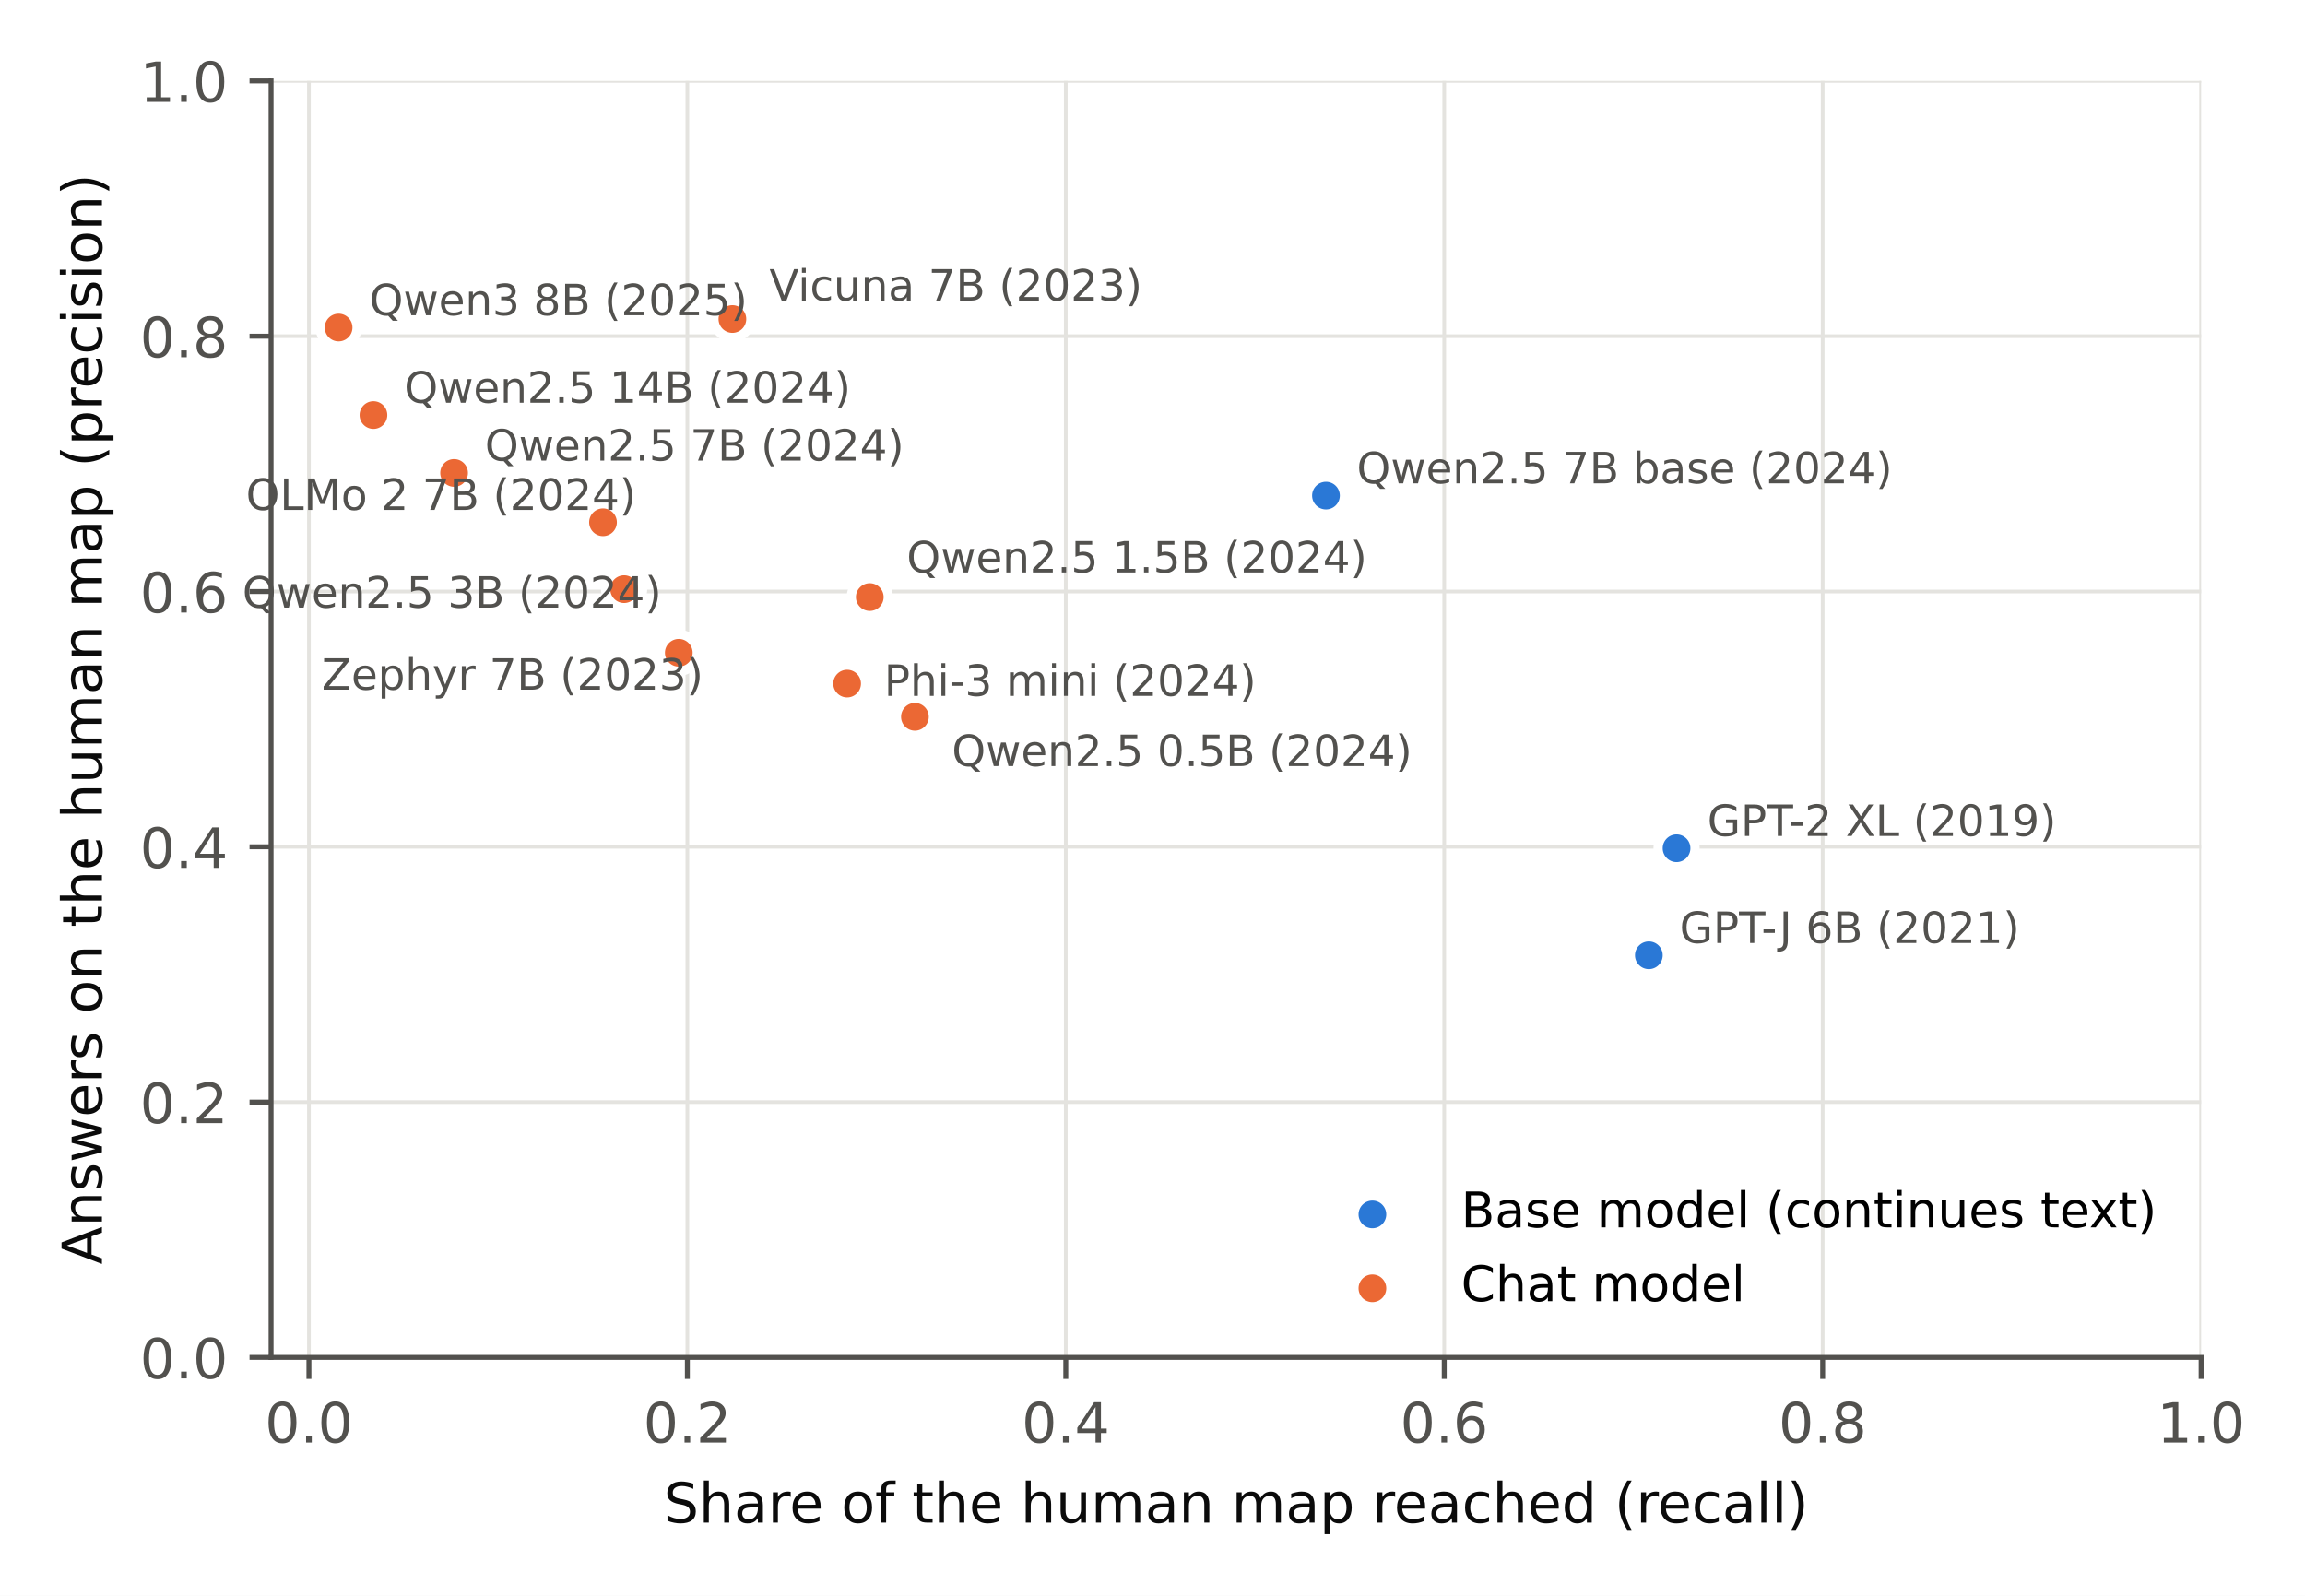
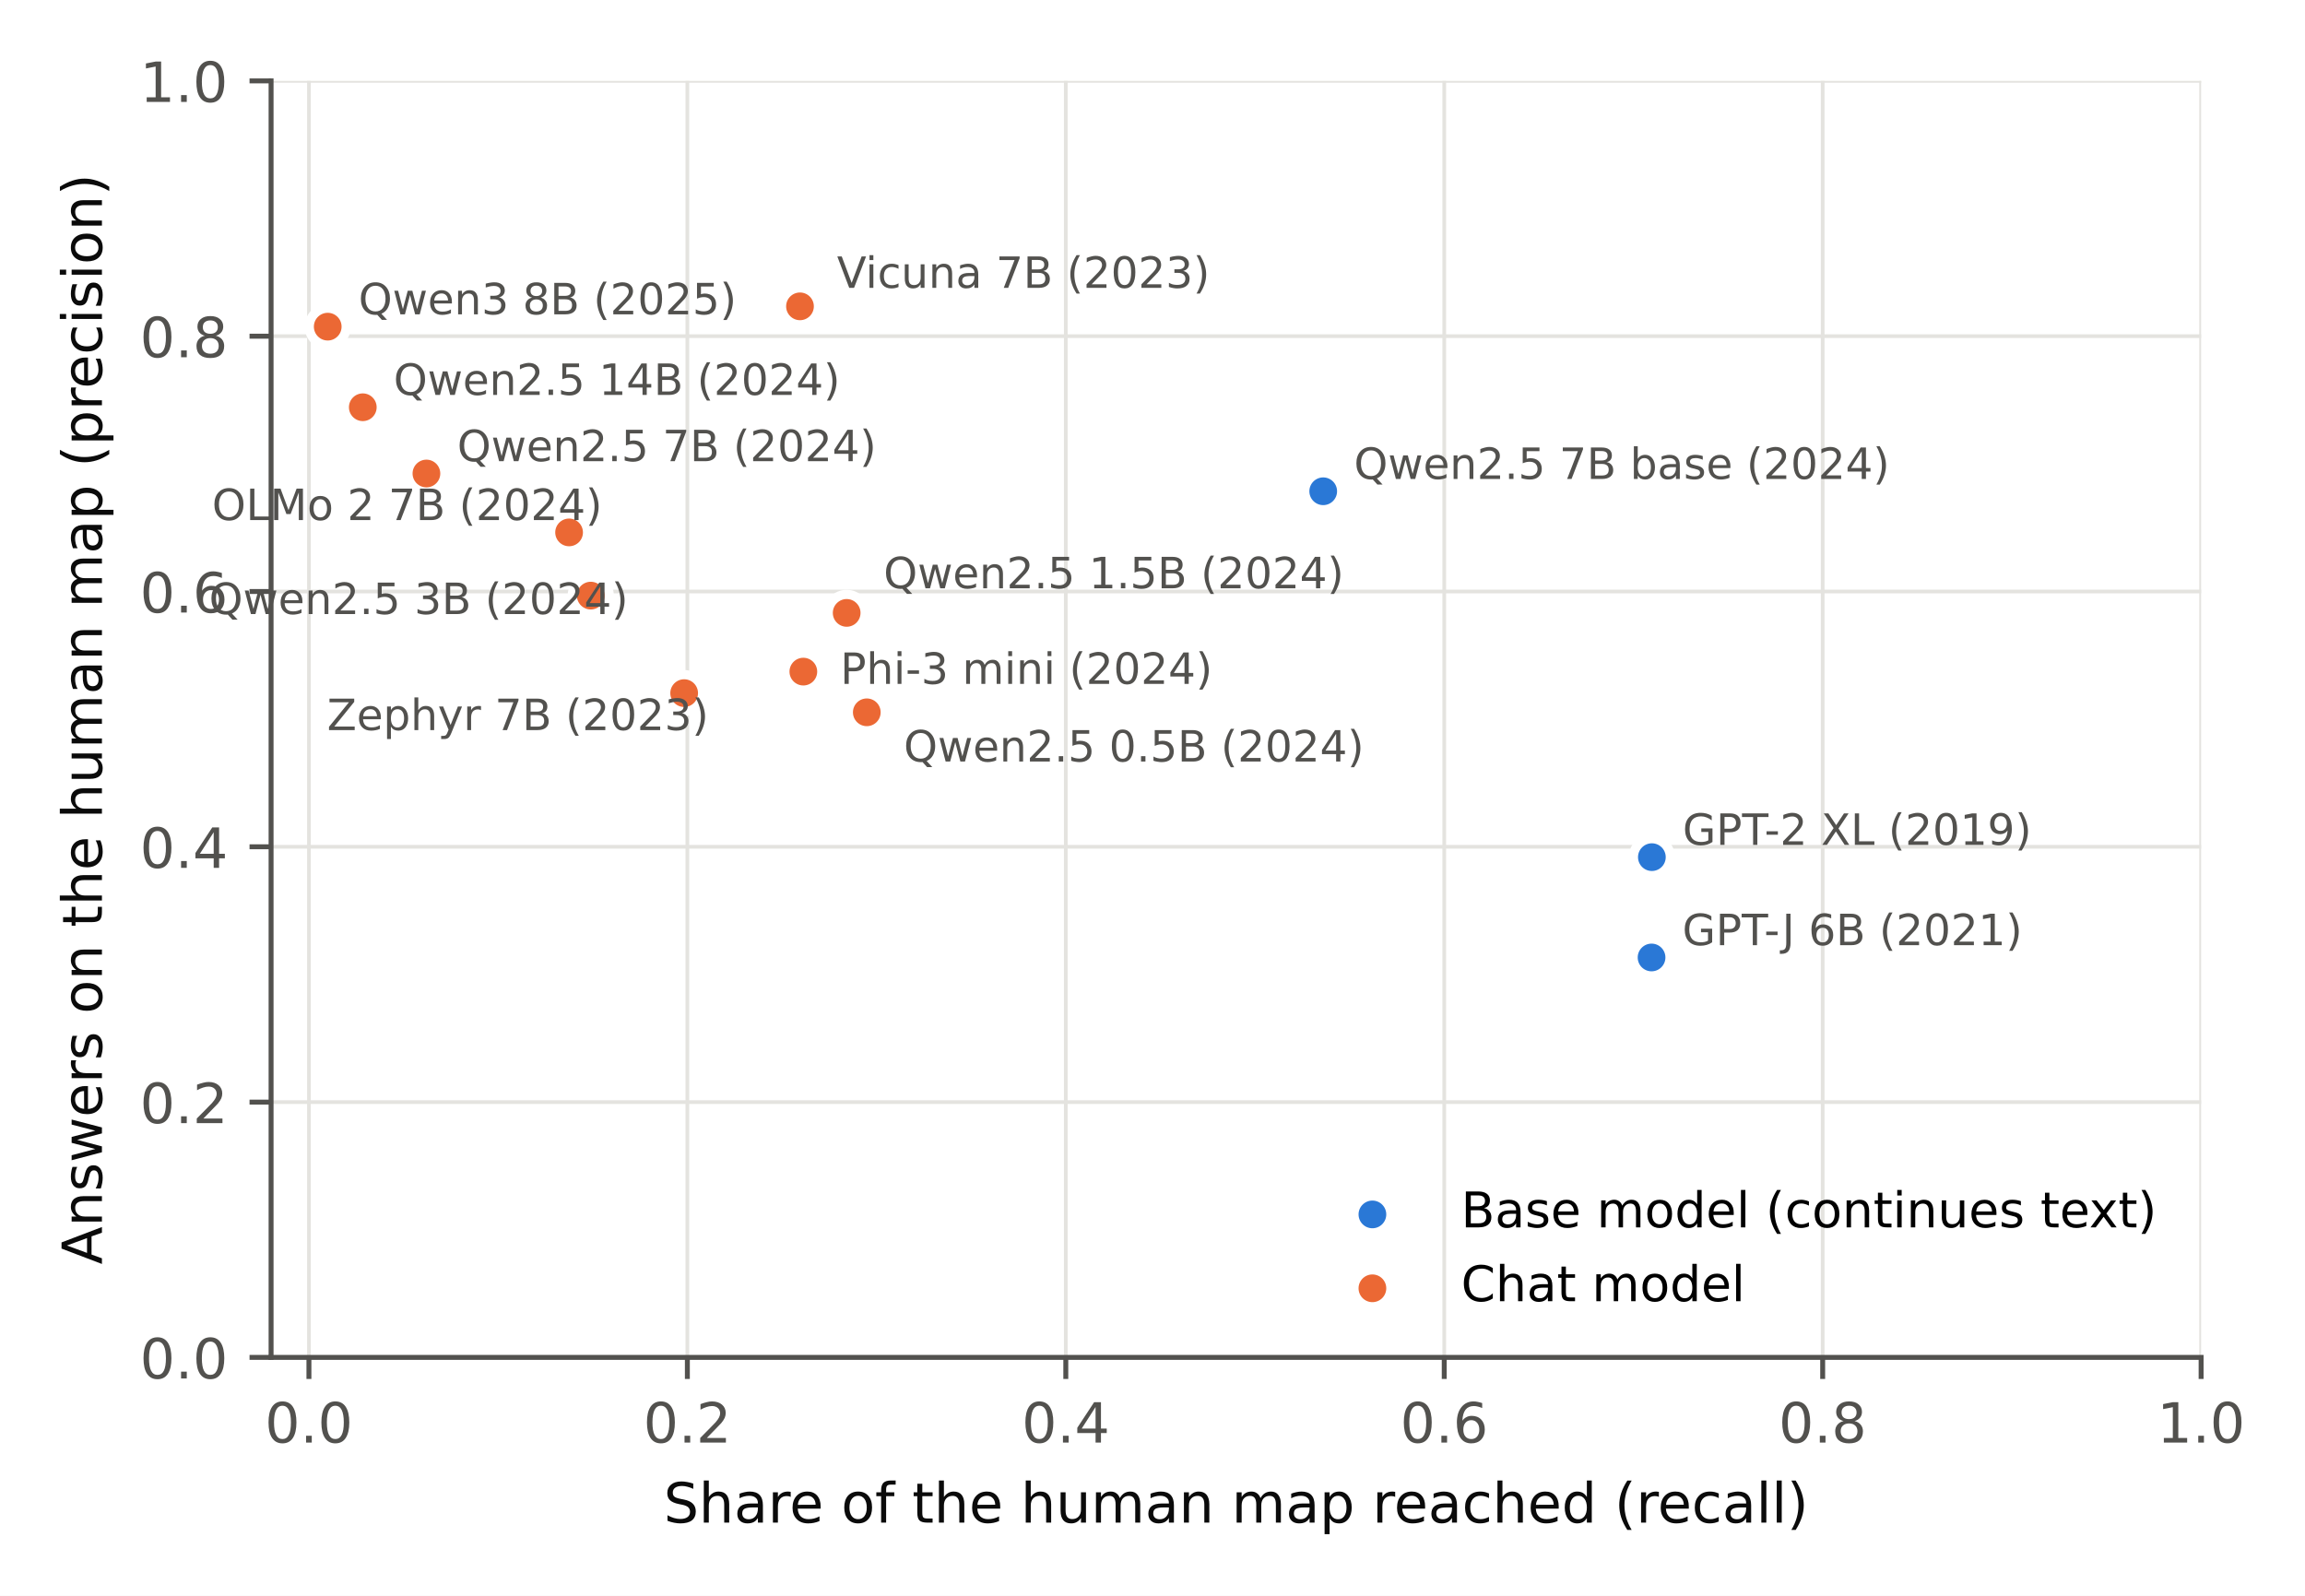
<svg xmlns="http://www.w3.org/2000/svg" xmlns:xlink="http://www.w3.org/1999/xlink" width="374.4pt" height="259.2pt" viewBox="0 0 374.4 259.2" version="1.1">
  <defs>
    <style type="text/css">*{stroke-linejoin: round; stroke-linecap: butt}</style>
  </defs>
  <g id="figure_1">
    <g id="patch_1">
      <path d="M 0 259.2  L 374.4 259.2  L 374.4 0  L 0 0  z " style="fill: #ffffff" />
    </g>
    <g id="axes_1">
      <g id="patch_2">
        <path d="M 44.032 220.478  L 357.525 220.478  L 357.525 13.139  L 44.032 13.139  z " style="fill: #ffffff" />
      </g>
      <g id="matplotlib.axis_1">
        <g id="xtick_1">
          <g id="line2d_1">
-             <path d="M 50.179 220.478  L 50.179 13.139  " clip-path="url(#pf7ab9696ca)" style="fill: none; stroke: #e4e3df; stroke-width: 0.6; stroke-linecap: square" />
+             <path d="M 50.179 220.478  L 50.179 13.139  " clip-path="url(#p850e779f39)" style="fill: none; stroke: #e4e3df; stroke-width: 0.6; stroke-linecap: square" />
          </g>
          <g id="line2d_2">
            <defs>
-               <path id="mbfe2827c91" d="M 0 0  L 0 3.5  " style="stroke: #52514e; stroke-width: 0.8" />
+               <path id="m130c9cb60a" d="M 0 0  L 0 3.5  " style="stroke: #52514e; stroke-width: 0.8" />
            </defs>
            <g>
-               <use xlink:href="#mbfe2827c91" x="50.179" y="220.478" style="fill: #52514e; stroke: #52514e; stroke-width: 0.8" />
+               <use xlink:href="#m130c9cb60a" x="50.179" y="220.478" style="fill: #52514e; stroke: #52514e; stroke-width: 0.8" />
            </g>
          </g>
          <g id="text_1">
            <text style="font-size: 9px; font-family: 'DejaVu Sans'; text-anchor: middle; fill: #52514e" x="50.179" y="234.316" transform="rotate(-0 50.17903 234.3158)">0.0</text>
          </g>
        </g>
        <g id="xtick_2">
          <g id="line2d_3">
-             <path d="M 111.648 220.478  L 111.648 13.139  " clip-path="url(#pf7ab9696ca)" style="fill: none; stroke: #e4e3df; stroke-width: 0.6; stroke-linecap: square" />
+             <path d="M 111.648 220.478  L 111.648 13.139  " clip-path="url(#p850e779f39)" style="fill: none; stroke: #e4e3df; stroke-width: 0.6; stroke-linecap: square" />
          </g>
          <g id="line2d_4">
            <g>
-               <use xlink:href="#mbfe2827c91" x="111.648" y="220.478" style="fill: #52514e; stroke: #52514e; stroke-width: 0.8" />
+               <use xlink:href="#m130c9cb60a" x="111.648" y="220.478" style="fill: #52514e; stroke: #52514e; stroke-width: 0.8" />
            </g>
          </g>
          <g id="text_2">
            <text style="font-size: 9px; font-family: 'DejaVu Sans'; text-anchor: middle; fill: #52514e" x="111.648" y="234.316" transform="rotate(-0 111.6482 234.3158)">0.2</text>
          </g>
        </g>
        <g id="xtick_3">
          <g id="line2d_5">
-             <path d="M 173.117 220.478  L 173.117 13.139  " clip-path="url(#pf7ab9696ca)" style="fill: none; stroke: #e4e3df; stroke-width: 0.6; stroke-linecap: square" />
+             <path d="M 173.117 220.478  L 173.117 13.139  " clip-path="url(#p850e779f39)" style="fill: none; stroke: #e4e3df; stroke-width: 0.6; stroke-linecap: square" />
          </g>
          <g id="line2d_6">
            <g>
-               <use xlink:href="#mbfe2827c91" x="173.117" y="220.478" style="fill: #52514e; stroke: #52514e; stroke-width: 0.8" />
+               <use xlink:href="#m130c9cb60a" x="173.117" y="220.478" style="fill: #52514e; stroke: #52514e; stroke-width: 0.8" />
            </g>
          </g>
          <g id="text_3">
            <text style="font-size: 9px; font-family: 'DejaVu Sans'; text-anchor: middle; fill: #52514e" x="173.117" y="234.316" transform="rotate(-0 173.1174 234.3158)">0.4</text>
          </g>
        </g>
        <g id="xtick_4">
          <g id="line2d_7">
-             <path d="M 234.587 220.478  L 234.587 13.139  " clip-path="url(#pf7ab9696ca)" style="fill: none; stroke: #e4e3df; stroke-width: 0.6; stroke-linecap: square" />
+             <path d="M 234.587 220.478  L 234.587 13.139  " clip-path="url(#p850e779f39)" style="fill: none; stroke: #e4e3df; stroke-width: 0.6; stroke-linecap: square" />
          </g>
          <g id="line2d_8">
            <g>
-               <use xlink:href="#mbfe2827c91" x="234.587" y="220.478" style="fill: #52514e; stroke: #52514e; stroke-width: 0.8" />
+               <use xlink:href="#m130c9cb60a" x="234.587" y="220.478" style="fill: #52514e; stroke: #52514e; stroke-width: 0.8" />
            </g>
          </g>
          <g id="text_4">
            <text style="font-size: 9px; font-family: 'DejaVu Sans'; text-anchor: middle; fill: #52514e" x="234.587" y="234.316" transform="rotate(-0 234.5866 234.3158)">0.6</text>
          </g>
        </g>
        <g id="xtick_5">
          <g id="line2d_9">
-             <path d="M 296.056 220.478  L 296.056 13.139  " clip-path="url(#pf7ab9696ca)" style="fill: none; stroke: #e4e3df; stroke-width: 0.6; stroke-linecap: square" />
+             <path d="M 296.056 220.478  L 296.056 13.139  " clip-path="url(#p850e779f39)" style="fill: none; stroke: #e4e3df; stroke-width: 0.6; stroke-linecap: square" />
          </g>
          <g id="line2d_10">
            <g>
-               <use xlink:href="#mbfe2827c91" x="296.056" y="220.478" style="fill: #52514e; stroke: #52514e; stroke-width: 0.8" />
+               <use xlink:href="#m130c9cb60a" x="296.056" y="220.478" style="fill: #52514e; stroke: #52514e; stroke-width: 0.8" />
            </g>
          </g>
          <g id="text_5">
            <text style="font-size: 9px; font-family: 'DejaVu Sans'; text-anchor: middle; fill: #52514e" x="296.056" y="234.316" transform="rotate(-0 296.0558 234.3158)">0.8</text>
          </g>
        </g>
        <g id="xtick_6">
          <g id="line2d_11">
-             <path d="M 357.525 220.478  L 357.525 13.139  " clip-path="url(#pf7ab9696ca)" style="fill: none; stroke: #e4e3df; stroke-width: 0.6; stroke-linecap: square" />
+             <path d="M 357.525 220.478  L 357.525 13.139  " clip-path="url(#p850e779f39)" style="fill: none; stroke: #e4e3df; stroke-width: 0.6; stroke-linecap: square" />
          </g>
          <g id="line2d_12">
            <g>
-               <use xlink:href="#mbfe2827c91" x="357.525" y="220.478" style="fill: #52514e; stroke: #52514e; stroke-width: 0.8" />
+               <use xlink:href="#m130c9cb60a" x="357.525" y="220.478" style="fill: #52514e; stroke: #52514e; stroke-width: 0.8" />
            </g>
          </g>
          <g id="text_6">
            <text style="font-size: 9px; font-family: 'DejaVu Sans'; text-anchor: middle; fill: #52514e" x="357.525" y="234.316" transform="rotate(-0 357.525 234.3158)">1.0</text>
          </g>
        </g>
        <g id="text_7">
          <text style="font-size: 9px; font-family: 'DejaVu Sans'; text-anchor: middle; fill: #0b0b0b" x="200.779" y="247.316" transform="rotate(-0 200.7786 247.3165)">Share of the human map reached (recall)</text>
        </g>
      </g>
      <g id="matplotlib.axis_2">
        <g id="ytick_1">
          <g id="line2d_13">
-             <path d="M 44.032 220.478  L 357.525 220.478  " clip-path="url(#pf7ab9696ca)" style="fill: none; stroke: #e4e3df; stroke-width: 0.6; stroke-linecap: square" />
+             <path d="M 44.032 220.478  L 357.525 220.478  " clip-path="url(#p850e779f39)" style="fill: none; stroke: #e4e3df; stroke-width: 0.6; stroke-linecap: square" />
          </g>
          <g id="line2d_14">
            <defs>
-               <path id="m2c12b81476" d="M 0 0  L -3.5 0  " style="stroke: #52514e; stroke-width: 0.8" />
+               <path id="m496c6075ad" d="M 0 0  L -3.5 0  " style="stroke: #52514e; stroke-width: 0.8" />
            </defs>
            <g>
-               <use xlink:href="#m2c12b81476" x="44.032" y="220.478" style="fill: #52514e; stroke: #52514e; stroke-width: 0.8" />
+               <use xlink:href="#m496c6075ad" x="44.032" y="220.478" style="fill: #52514e; stroke: #52514e; stroke-width: 0.8" />
            </g>
          </g>
          <g id="text_8">
            <text style="font-size: 9px; font-family: 'DejaVu Sans'; text-anchor: end; fill: #52514e" x="37.032" y="223.897" transform="rotate(-0 37.03211 223.8968)">0.0</text>
          </g>
        </g>
        <g id="ytick_2">
          <g id="line2d_15">
-             <path d="M 44.032 179.01  L 357.525 179.01  " clip-path="url(#pf7ab9696ca)" style="fill: none; stroke: #e4e3df; stroke-width: 0.6; stroke-linecap: square" />
+             <path d="M 44.032 179.01  L 357.525 179.01  " clip-path="url(#p850e779f39)" style="fill: none; stroke: #e4e3df; stroke-width: 0.6; stroke-linecap: square" />
          </g>
          <g id="line2d_16">
            <g>
-               <use xlink:href="#m2c12b81476" x="44.032" y="179.01" style="fill: #52514e; stroke: #52514e; stroke-width: 0.8" />
+               <use xlink:href="#m496c6075ad" x="44.032" y="179.01" style="fill: #52514e; stroke: #52514e; stroke-width: 0.8" />
            </g>
          </g>
          <g id="text_9">
            <text style="font-size: 9px; font-family: 'DejaVu Sans'; text-anchor: end; fill: #52514e" x="37.032" y="182.429" transform="rotate(-0 37.03211 182.429)">0.2</text>
          </g>
        </g>
        <g id="ytick_3">
          <g id="line2d_17">
-             <path d="M 44.032 137.542  L 357.525 137.542  " clip-path="url(#pf7ab9696ca)" style="fill: none; stroke: #e4e3df; stroke-width: 0.6; stroke-linecap: square" />
+             <path d="M 44.032 137.542  L 357.525 137.542  " clip-path="url(#p850e779f39)" style="fill: none; stroke: #e4e3df; stroke-width: 0.6; stroke-linecap: square" />
          </g>
          <g id="line2d_18">
            <g>
-               <use xlink:href="#m2c12b81476" x="44.032" y="137.542" style="fill: #52514e; stroke: #52514e; stroke-width: 0.8" />
+               <use xlink:href="#m496c6075ad" x="44.032" y="137.542" style="fill: #52514e; stroke: #52514e; stroke-width: 0.8" />
            </g>
          </g>
          <g id="text_10">
            <text style="font-size: 9px; font-family: 'DejaVu Sans'; text-anchor: end; fill: #52514e" x="37.032" y="140.961" transform="rotate(-0 37.03211 140.9613)">0.4</text>
          </g>
        </g>
        <g id="ytick_4">
          <g id="line2d_19">
-             <path d="M 44.032 96.075  L 357.525 96.075  " clip-path="url(#pf7ab9696ca)" style="fill: none; stroke: #e4e3df; stroke-width: 0.6; stroke-linecap: square" />
+             <path d="M 44.032 96.075  L 357.525 96.075  " clip-path="url(#p850e779f39)" style="fill: none; stroke: #e4e3df; stroke-width: 0.6; stroke-linecap: square" />
          </g>
          <g id="line2d_20">
            <g>
-               <use xlink:href="#m2c12b81476" x="44.032" y="96.075" style="fill: #52514e; stroke: #52514e; stroke-width: 0.8" />
+               <use xlink:href="#m496c6075ad" x="44.032" y="96.075" style="fill: #52514e; stroke: #52514e; stroke-width: 0.8" />
            </g>
          </g>
          <g id="text_11">
            <text style="font-size: 9px; font-family: 'DejaVu Sans'; text-anchor: end; fill: #52514e" x="37.032" y="99.493" transform="rotate(-0 37.03211 99.49347)">0.6</text>
          </g>
        </g>
        <g id="ytick_5">
          <g id="line2d_21">
-             <path d="M 44.032 54.607  L 357.525 54.607  " clip-path="url(#pf7ab9696ca)" style="fill: none; stroke: #e4e3df; stroke-width: 0.6; stroke-linecap: square" />
+             <path d="M 44.032 54.607  L 357.525 54.607  " clip-path="url(#p850e779f39)" style="fill: none; stroke: #e4e3df; stroke-width: 0.6; stroke-linecap: square" />
          </g>
          <g id="line2d_22">
            <g>
-               <use xlink:href="#m2c12b81476" x="44.032" y="54.607" style="fill: #52514e; stroke: #52514e; stroke-width: 0.8" />
+               <use xlink:href="#m496c6075ad" x="44.032" y="54.607" style="fill: #52514e; stroke: #52514e; stroke-width: 0.8" />
            </g>
          </g>
          <g id="text_12">
            <text style="font-size: 9px; font-family: 'DejaVu Sans'; text-anchor: end; fill: #52514e" x="37.032" y="58.026" transform="rotate(-0 37.03211 58.02568)">0.8</text>
          </g>
        </g>
        <g id="ytick_6">
          <g id="line2d_23">
-             <path d="M 44.032 13.139  L 357.525 13.139  " clip-path="url(#pf7ab9696ca)" style="fill: none; stroke: #e4e3df; stroke-width: 0.6; stroke-linecap: square" />
+             <path d="M 44.032 13.139  L 357.525 13.139  " clip-path="url(#p850e779f39)" style="fill: none; stroke: #e4e3df; stroke-width: 0.6; stroke-linecap: square" />
          </g>
          <g id="line2d_24">
            <g>
-               <use xlink:href="#m2c12b81476" x="44.032" y="13.139" style="fill: #52514e; stroke: #52514e; stroke-width: 0.8" />
+               <use xlink:href="#m496c6075ad" x="44.032" y="13.139" style="fill: #52514e; stroke: #52514e; stroke-width: 0.8" />
            </g>
          </g>
          <g id="text_13">
            <text style="font-size: 9px; font-family: 'DejaVu Sans'; text-anchor: end; fill: #52514e" x="37.032" y="16.558" transform="rotate(-0 37.03211 16.55789)">1.0</text>
          </g>
        </g>
        <g id="text_14">
          <text style="font-size: 9px; font-family: 'DejaVu Sans'; text-anchor: middle; fill: #0b0b0b" x="16.557" y="116.808" transform="rotate(-90 16.55719 116.8084)">Answers on the human map (precision)</text>
        </g>
      </g>
      <g id="patch_3">
        <path d="M 44.032 220.478  L 44.032 13.139  " style="fill: none; stroke: #52514e; stroke-width: 0.8; stroke-linejoin: miter; stroke-linecap: square" />
      </g>
      <g id="patch_4">
        <path d="M 44.032 220.478  L 357.525 220.478  " style="fill: none; stroke: #52514e; stroke-width: 0.8; stroke-linejoin: miter; stroke-linecap: square" />
      </g>
      <g id="PathCollection_1">
        <defs>
-           <path id="m5d7bad5379" d="M 0 3  C 0.796 3 1.559 2.684 2.121 2.121  C 2.684 1.559 3 0.796 3 0  C 3 -0.796 2.684 -1.559 2.121 -2.121  C 1.559 -2.684 0.796 -3 0 -3  C -0.796 -3 -1.559 -2.684 -2.121 -2.121  C -2.684 -1.559 -3 -0.796 -3 0  C -3 0.796 -2.684 1.559 -2.121 2.121  C -1.559 2.684 -0.796 3 0 3  z " style="stroke: #ffffff; stroke-width: 1.5" />
+           <path id="md76147b128" d="M 0 3  C 0.796 3 1.559 2.684 2.121 2.121  C 2.684 1.559 3 0.796 3 0  C 3 -0.796 2.684 -1.559 2.121 -2.121  C 1.559 -2.684 0.796 -3 0 -3  C -0.796 -3 -1.559 -2.684 -2.121 -2.121  C -2.684 -1.559 -3 -0.796 -3 0  C -3 0.796 -2.684 1.559 -2.121 2.121  C -1.559 2.684 -0.796 3 0 3  z " style="stroke: #ffffff; stroke-width: 1.5" />
        </defs>
-         <g clip-path="url(#pf7ab9696ca)">
-           <use xlink:href="#m5d7bad5379" x="272.322" y="137.78" style="fill: #2a78d6; stroke: #ffffff; stroke-width: 1.5" />
-           <use xlink:href="#m5d7bad5379" x="267.822" y="155.163" style="fill: #2a78d6; stroke: #ffffff; stroke-width: 1.5" />
-           <use xlink:href="#m5d7bad5379" x="215.377" y="80.499" style="fill: #2a78d6; stroke: #ffffff; stroke-width: 1.5" />
+         <g clip-path="url(#p850e779f39)">
+           <use xlink:href="#md76147b128" x="268.313" y="139.224" style="fill: #2a78d6; stroke: #ffffff; stroke-width: 1.5" />
+           <use xlink:href="#md76147b128" x="268.262" y="155.52" style="fill: #2a78d6; stroke: #ffffff; stroke-width: 1.5" />
+           <use xlink:href="#md76147b128" x="214.929" y="79.795" style="fill: #2a78d6; stroke: #ffffff; stroke-width: 1.5" />
        </g>
      </g>
      <g id="PathCollection_2">
        <defs>
-           <path id="m0441565e18" d="M 0 3  C 0.796 3 1.559 2.684 2.121 2.121  C 2.684 1.559 3 0.796 3 0  C 3 -0.796 2.684 -1.559 2.121 -2.121  C 1.559 -2.684 0.796 -3 0 -3  C -0.796 -3 -1.559 -2.684 -2.121 -2.121  C -2.684 -1.559 -3 -0.796 -3 0  C -3 0.796 -2.684 1.559 -2.121 2.121  C -1.559 2.684 -0.796 3 0 3  z " style="stroke: #ffffff; stroke-width: 1.5" />
+           <path id="mc6696a322b" d="M 0 3  C 0.796 3 1.559 2.684 2.121 2.121  C 2.684 1.559 3 0.796 3 0  C 3 -0.796 2.684 -1.559 2.121 -2.121  C 1.559 -2.684 0.796 -3 0 -3  C -0.796 -3 -1.559 -2.684 -2.121 -2.121  C -2.684 -1.559 -3 -0.796 -3 0  C -3 0.796 -2.684 1.559 -2.121 2.121  C -1.559 2.684 -0.796 3 0 3  z " style="stroke: #ffffff; stroke-width: 1.5" />
        </defs>
-         <g clip-path="url(#pf7ab9696ca)">
-           <use xlink:href="#m0441565e18" x="110.255" y="106.027" style="fill: #eb6834; stroke: #ffffff; stroke-width: 1.5" />
-           <use xlink:href="#m0441565e18" x="118.963" y="51.819" style="fill: #eb6834; stroke: #ffffff; stroke-width: 1.5" />
-           <use xlink:href="#m0441565e18" x="148.611" y="116.431" style="fill: #eb6834; stroke: #ffffff; stroke-width: 1.5" />
-           <use xlink:href="#m0441565e18" x="141.278" y="96.981" style="fill: #eb6834; stroke: #ffffff; stroke-width: 1.5" />
-           <use xlink:href="#m0441565e18" x="101.371" y="95.696" style="fill: #eb6834; stroke: #ffffff; stroke-width: 1.5" />
-           <use xlink:href="#m0441565e18" x="137.597" y="111.035" style="fill: #eb6834; stroke: #ffffff; stroke-width: 1.5" />
-           <use xlink:href="#m0441565e18" x="73.759" y="76.816" style="fill: #eb6834; stroke: #ffffff; stroke-width: 1.5" />
-           <use xlink:href="#m0441565e18" x="97.946" y="84.83" style="fill: #eb6834; stroke: #ffffff; stroke-width: 1.5" />
-           <use xlink:href="#m0441565e18" x="60.658" y="67.414" style="fill: #eb6834; stroke: #ffffff; stroke-width: 1.5" />
-           <use xlink:href="#m0441565e18" x="55" y="53.202" style="fill: #eb6834; stroke: #ffffff; stroke-width: 1.5" />
+         <g clip-path="url(#p850e779f39)">
+           <use xlink:href="#mc6696a322b" x="111.127" y="112.583" style="fill: #eb6834; stroke: #ffffff; stroke-width: 1.5" />
+           <use xlink:href="#mc6696a322b" x="129.941" y="49.759" style="fill: #eb6834; stroke: #ffffff; stroke-width: 1.5" />
+           <use xlink:href="#mc6696a322b" x="140.793" y="115.699" style="fill: #eb6834; stroke: #ffffff; stroke-width: 1.5" />
+           <use xlink:href="#mc6696a322b" x="137.524" y="99.552" style="fill: #eb6834; stroke: #ffffff; stroke-width: 1.5" />
+           <use xlink:href="#mc6696a322b" x="95.954" y="96.744" style="fill: #eb6834; stroke: #ffffff; stroke-width: 1.5" />
+           <use xlink:href="#mc6696a322b" x="130.486" y="109.089" style="fill: #eb6834; stroke: #ffffff; stroke-width: 1.5" />
+           <use xlink:href="#mc6696a322b" x="69.264" y="76.911" style="fill: #eb6834; stroke: #ffffff; stroke-width: 1.5" />
+           <use xlink:href="#mc6696a322b" x="92.437" y="86.478" style="fill: #eb6834; stroke: #ffffff; stroke-width: 1.5" />
+           <use xlink:href="#mc6696a322b" x="58.928" y="66.149" style="fill: #eb6834; stroke: #ffffff; stroke-width: 1.5" />
+           <use xlink:href="#mc6696a322b" x="53.232" y="53.058" style="fill: #eb6834; stroke: #ffffff; stroke-width: 1.5" />
        </g>
      </g>
      <g id="text_15">
-         <text style="font-size: 7px; font-family: 'DejaVu Sans'; text-anchor: start; fill: #52514e" x="277.322" y="135.78" transform="rotate(-0 277.3216 135.7803)">GPT-2 XL (2019)</text>
+         <text style="font-size: 7px; font-family: 'DejaVu Sans'; text-anchor: start; fill: #52514e" x="273.313" y="137.224" transform="rotate(-0 273.3128 137.2244)">GPT-2 XL (2019)</text>
      </g>
      <g id="text_16">
-         <text style="font-size: 7px; font-family: 'DejaVu Sans'; text-anchor: start; fill: #52514e" x="272.822" y="153.163" transform="rotate(-0 272.8221 153.163)">GPT-J 6B (2021)</text>
+         <text style="font-size: 7px; font-family: 'DejaVu Sans'; text-anchor: start; fill: #52514e" x="273.262" y="153.52" transform="rotate(-0 273.2616 153.5202)">GPT-J 6B (2021)</text>
      </g>
      <g id="text_17">
-         <text style="font-size: 7px; font-family: 'DejaVu Sans'; text-anchor: start; fill: #52514e" x="52.255" y="112.027" transform="rotate(-0 52.25535 112.0273)">Zephyr 7B (2023)</text>
+         <text style="font-size: 7px; font-family: 'DejaVu Sans'; text-anchor: start; fill: #52514e" x="53.127" y="118.583" transform="rotate(-0 53.12738 118.5834)">Zephyr 7B (2023)</text>
      </g>
      <g id="text_18">
-         <text style="font-size: 7px; font-family: 'DejaVu Sans'; text-anchor: start; fill: #52514e" x="124.963" y="48.819" transform="rotate(-0 124.9625 48.81943)">Vicuna 7B (2023)</text>
+         <text style="font-size: 7px; font-family: 'DejaVu Sans'; text-anchor: start; fill: #52514e" x="135.941" y="46.759" transform="rotate(-0 135.941 46.75912)">Vicuna 7B (2023)</text>
      </g>
      <g id="text_19">
-         <text style="font-size: 7px; font-family: 'DejaVu Sans'; text-anchor: start; fill: #52514e" x="154.611" y="124.431" transform="rotate(-0 154.611 124.4308)">Qwen2.5 0.5B (2024)</text>
+         <text style="font-size: 7px; font-family: 'DejaVu Sans'; text-anchor: start; fill: #52514e" x="146.793" y="123.699" transform="rotate(-0 146.7931 123.6993)">Qwen2.5 0.5B (2024)</text>
      </g>
      <g id="text_20">
-         <text style="font-size: 7px; font-family: 'DejaVu Sans'; text-anchor: start; fill: #52514e" x="147.278" y="92.981" transform="rotate(-0 147.2783 92.98147)">Qwen2.5 1.5B (2024)</text>
+         <text style="font-size: 7px; font-family: 'DejaVu Sans'; text-anchor: start; fill: #52514e" x="143.524" y="95.552" transform="rotate(-0 143.5241 95.5518)">Qwen2.5 1.5B (2024)</text>
      </g>
      <g id="text_21">
-         <text style="font-size: 7px; font-family: 'DejaVu Sans'; text-anchor: start; fill: #52514e" x="39.371" y="98.696" transform="rotate(-0 39.37083 98.69647)">Qwen2.5 3B (2024)</text>
+         <text style="font-size: 7px; font-family: 'DejaVu Sans'; text-anchor: start; fill: #52514e" x="33.954" y="99.744" transform="rotate(-0 33.95444 99.74435)">Qwen2.5 3B (2024)</text>
      </g>
      <g id="text_22">
-         <text style="font-size: 7px; font-family: 'DejaVu Sans'; text-anchor: start; fill: #52514e" x="143.597" y="113.035" transform="rotate(-0 143.5966 113.0349)">Phi-3 mini (2024)</text>
+         <text style="font-size: 7px; font-family: 'DejaVu Sans'; text-anchor: start; fill: #52514e" x="136.486" y="111.089" transform="rotate(-0 136.486 111.0892)">Phi-3 mini (2024)</text>
      </g>
      <g id="text_23">
-         <text style="font-size: 7px; font-family: 'DejaVu Sans'; text-anchor: start; fill: #52514e" x="220.377" y="78.499" transform="rotate(-0 220.3775 78.49921)">Qwen2.5 7B base (2024)</text>
+         <text style="font-size: 7px; font-family: 'DejaVu Sans'; text-anchor: start; fill: #52514e" x="219.929" y="77.795" transform="rotate(-0 219.9287 77.795)">Qwen2.5 7B base (2024)</text>
      </g>
      <g id="text_24">
-         <text style="font-size: 7px; font-family: 'DejaVu Sans'; text-anchor: start; fill: #52514e" x="78.759" y="74.816" transform="rotate(-0 78.75911 74.81592)">Qwen2.5 7B (2024)</text>
+         <text style="font-size: 7px; font-family: 'DejaVu Sans'; text-anchor: start; fill: #52514e" x="74.264" y="74.911" transform="rotate(-0 74.26408 74.91144)">Qwen2.5 7B (2024)</text>
      </g>
      <g id="text_25">
-         <text style="font-size: 7px; font-family: 'DejaVu Sans'; text-anchor: start; fill: #52514e" x="39.946" y="82.83" transform="rotate(-0 39.94587 82.82953)">OLMo 2 7B (2024)</text>
+         <text style="font-size: 7px; font-family: 'DejaVu Sans'; text-anchor: start; fill: #52514e" x="34.437" y="84.478" transform="rotate(-0 34.43675 84.47803)">OLMo 2 7B (2024)</text>
      </g>
      <g id="text_26">
-         <text style="font-size: 7px; font-family: 'DejaVu Sans'; text-anchor: start; fill: #52514e" x="65.658" y="65.414" transform="rotate(-0 65.65844 65.41373)">Qwen2.5 14B (2024)</text>
+         <text style="font-size: 7px; font-family: 'DejaVu Sans'; text-anchor: start; fill: #52514e" x="63.928" y="64.149" transform="rotate(-0 63.92782 64.14919)">Qwen2.5 14B (2024)</text>
      </g>
      <g id="text_27">
-         <text style="font-size: 7px; font-family: 'DejaVu Sans'; text-anchor: start; fill: #52514e" x="60" y="51.202" transform="rotate(-0 59.99968 51.20211)">Qwen3 8B (2025)</text>
+         <text style="font-size: 7px; font-family: 'DejaVu Sans'; text-anchor: start; fill: #52514e" x="58.232" y="51.058" transform="rotate(-0 58.23185 51.05786)">Qwen3 8B (2025)</text>
      </g>
      <g id="legend_1">
        <g id="PathCollection_3">
          <g>
-             <use xlink:href="#m5d7bad5379" x="222.92" y="197.255" style="fill: #2a78d6; stroke: #ffffff; stroke-width: 1.5" />
+             <use xlink:href="#md76147b128" x="222.92" y="197.255" style="fill: #2a78d6; stroke: #ffffff; stroke-width: 1.5" />
          </g>
        </g>
        <g id="text_28">
          <text style="font-size: 8px; font-family: 'DejaVu Sans'; text-anchor: start" x="237.32" y="199.355" transform="rotate(-0 237.32 199.3554)">Base model (continues text)</text>
        </g>
        <g id="PathCollection_4">
          <g>
-             <use xlink:href="#m0441565e18" x="222.92" y="209.256" style="fill: #eb6834; stroke: #ffffff; stroke-width: 1.5" />
+             <use xlink:href="#mc6696a322b" x="222.92" y="209.256" style="fill: #eb6834; stroke: #ffffff; stroke-width: 1.5" />
          </g>
        </g>
        <g id="text_29">
          <text style="font-size: 8px; font-family: 'DejaVu Sans'; text-anchor: start" x="237.32" y="211.356" transform="rotate(-0 237.32 211.356)">Chat model</text>
        </g>
      </g>
    </g>
  </g>
  <defs>
-     <clipPath id="pf7ab9696ca">
+     <clipPath id="p850e779f39">
      <rect x="44.032" y="13.139" width="313.493" height="207.339" />
    </clipPath>
  </defs>
</svg>
